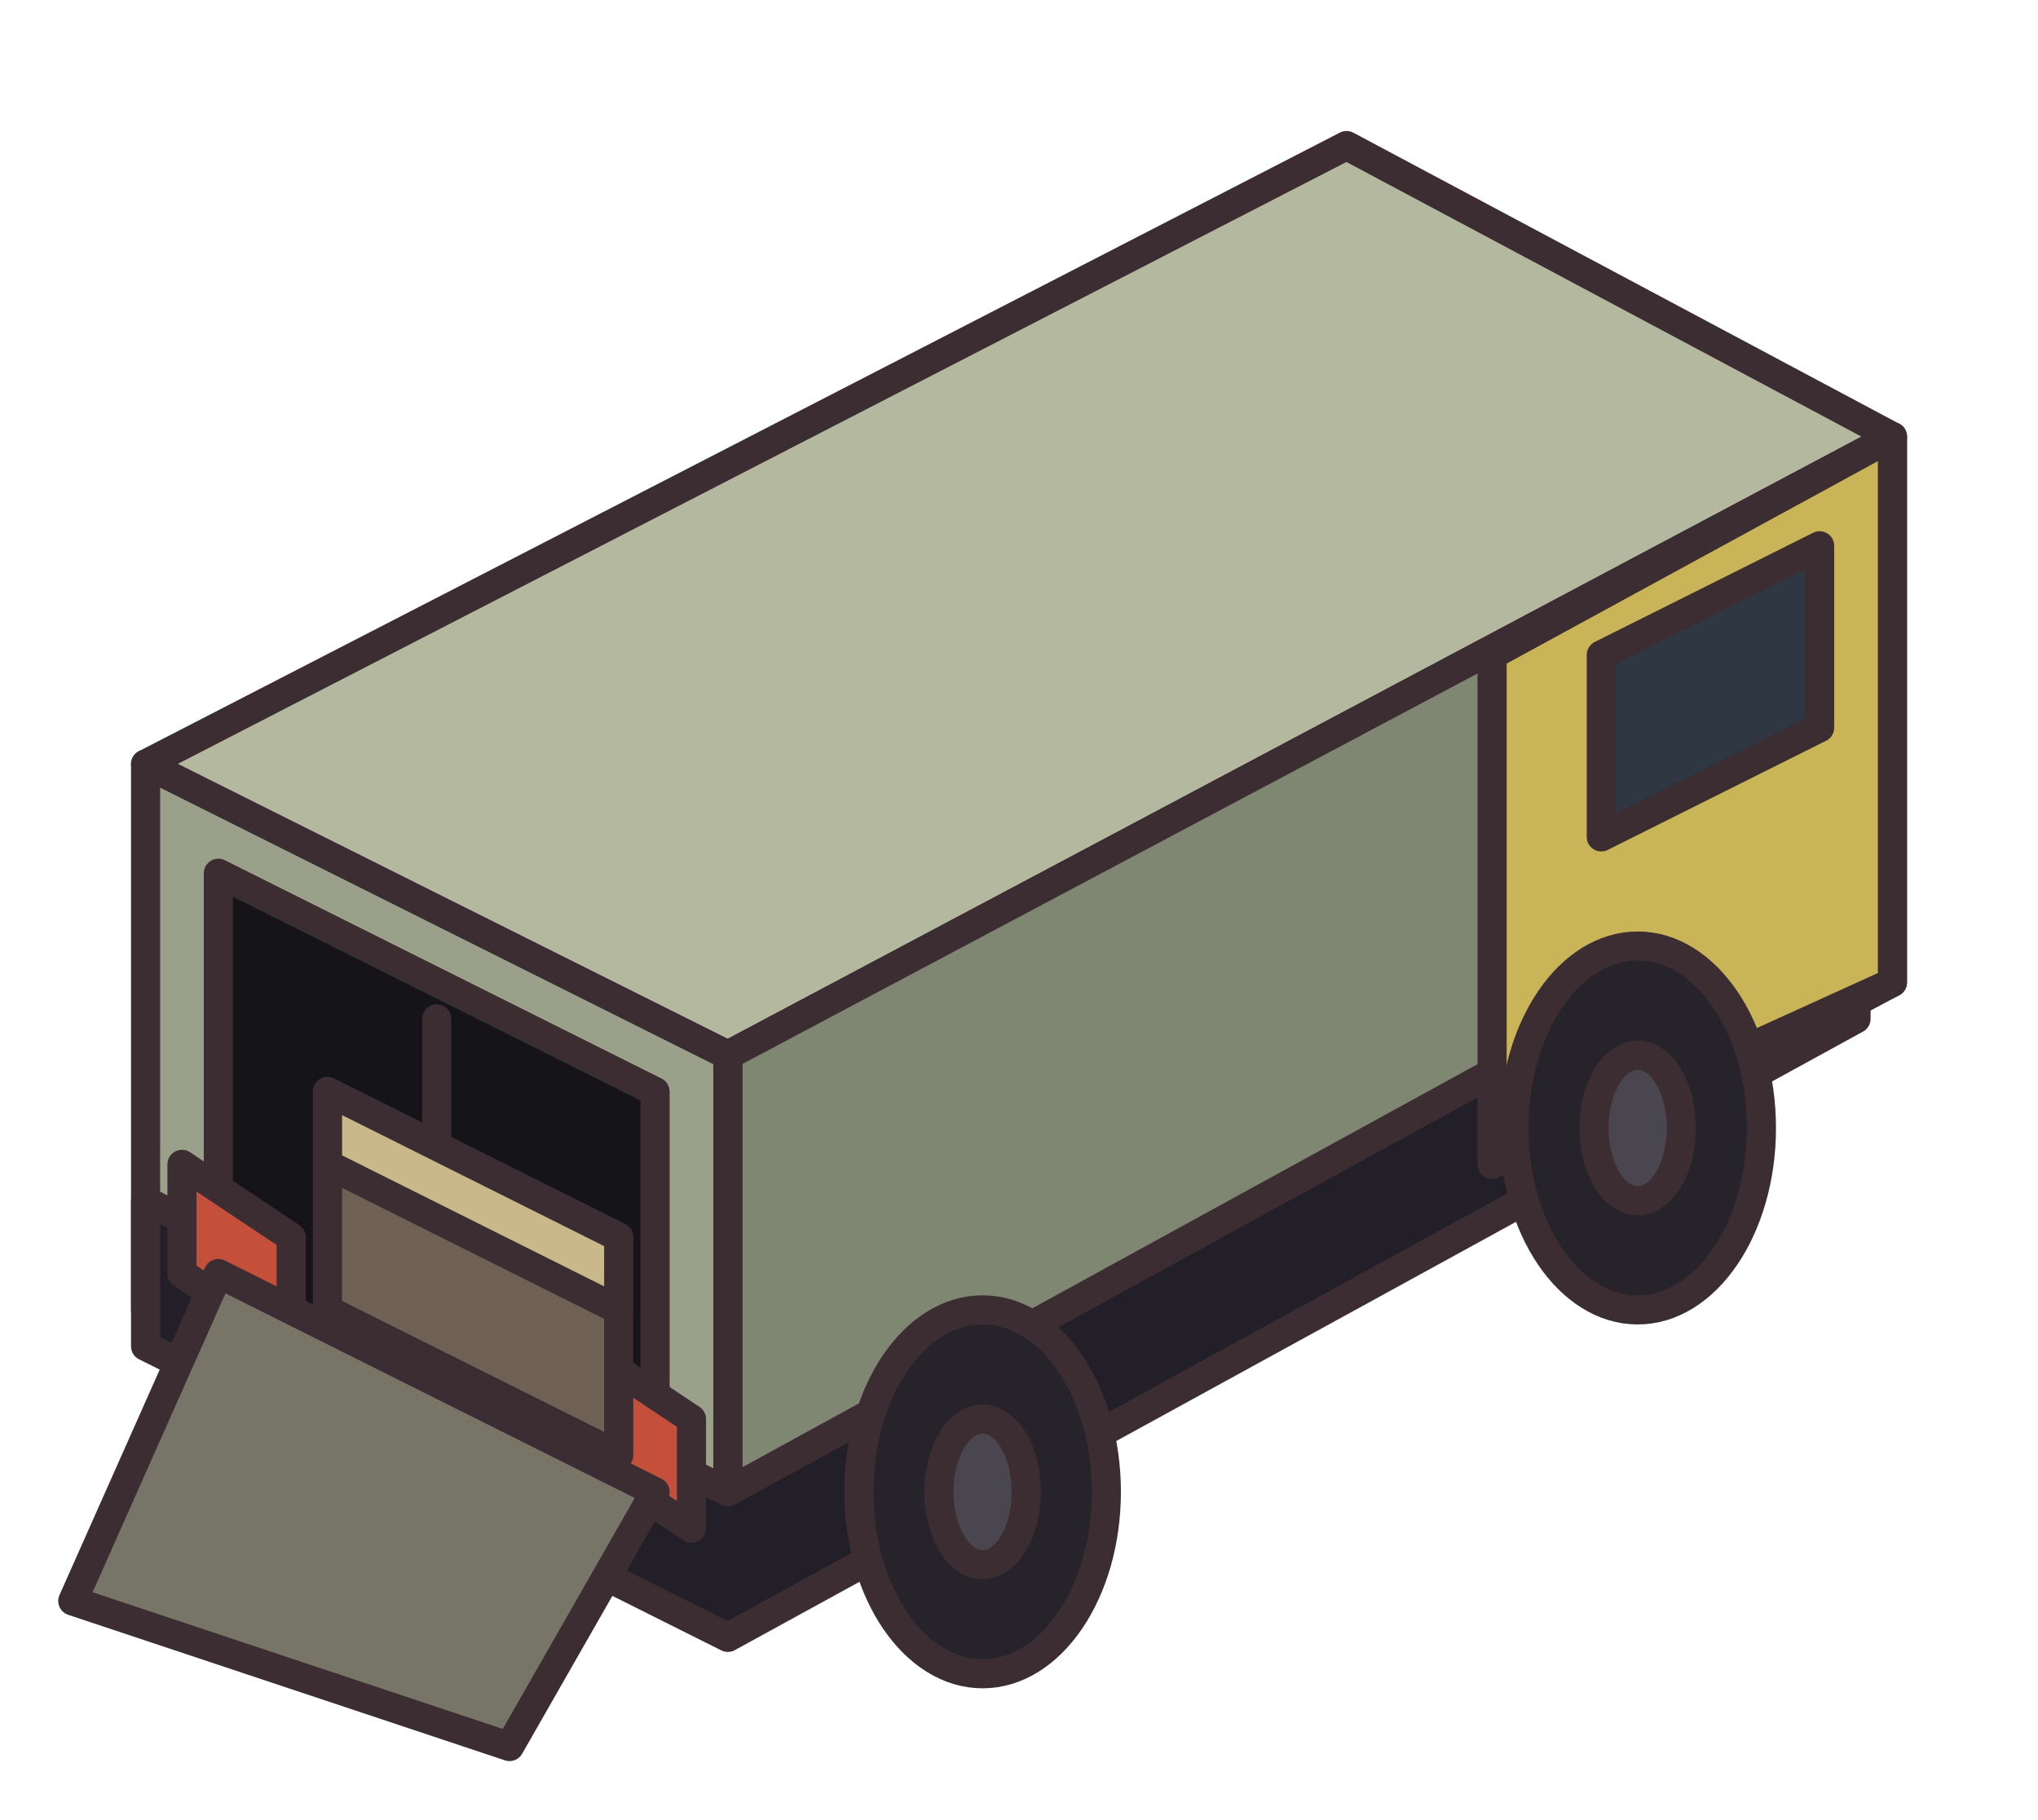
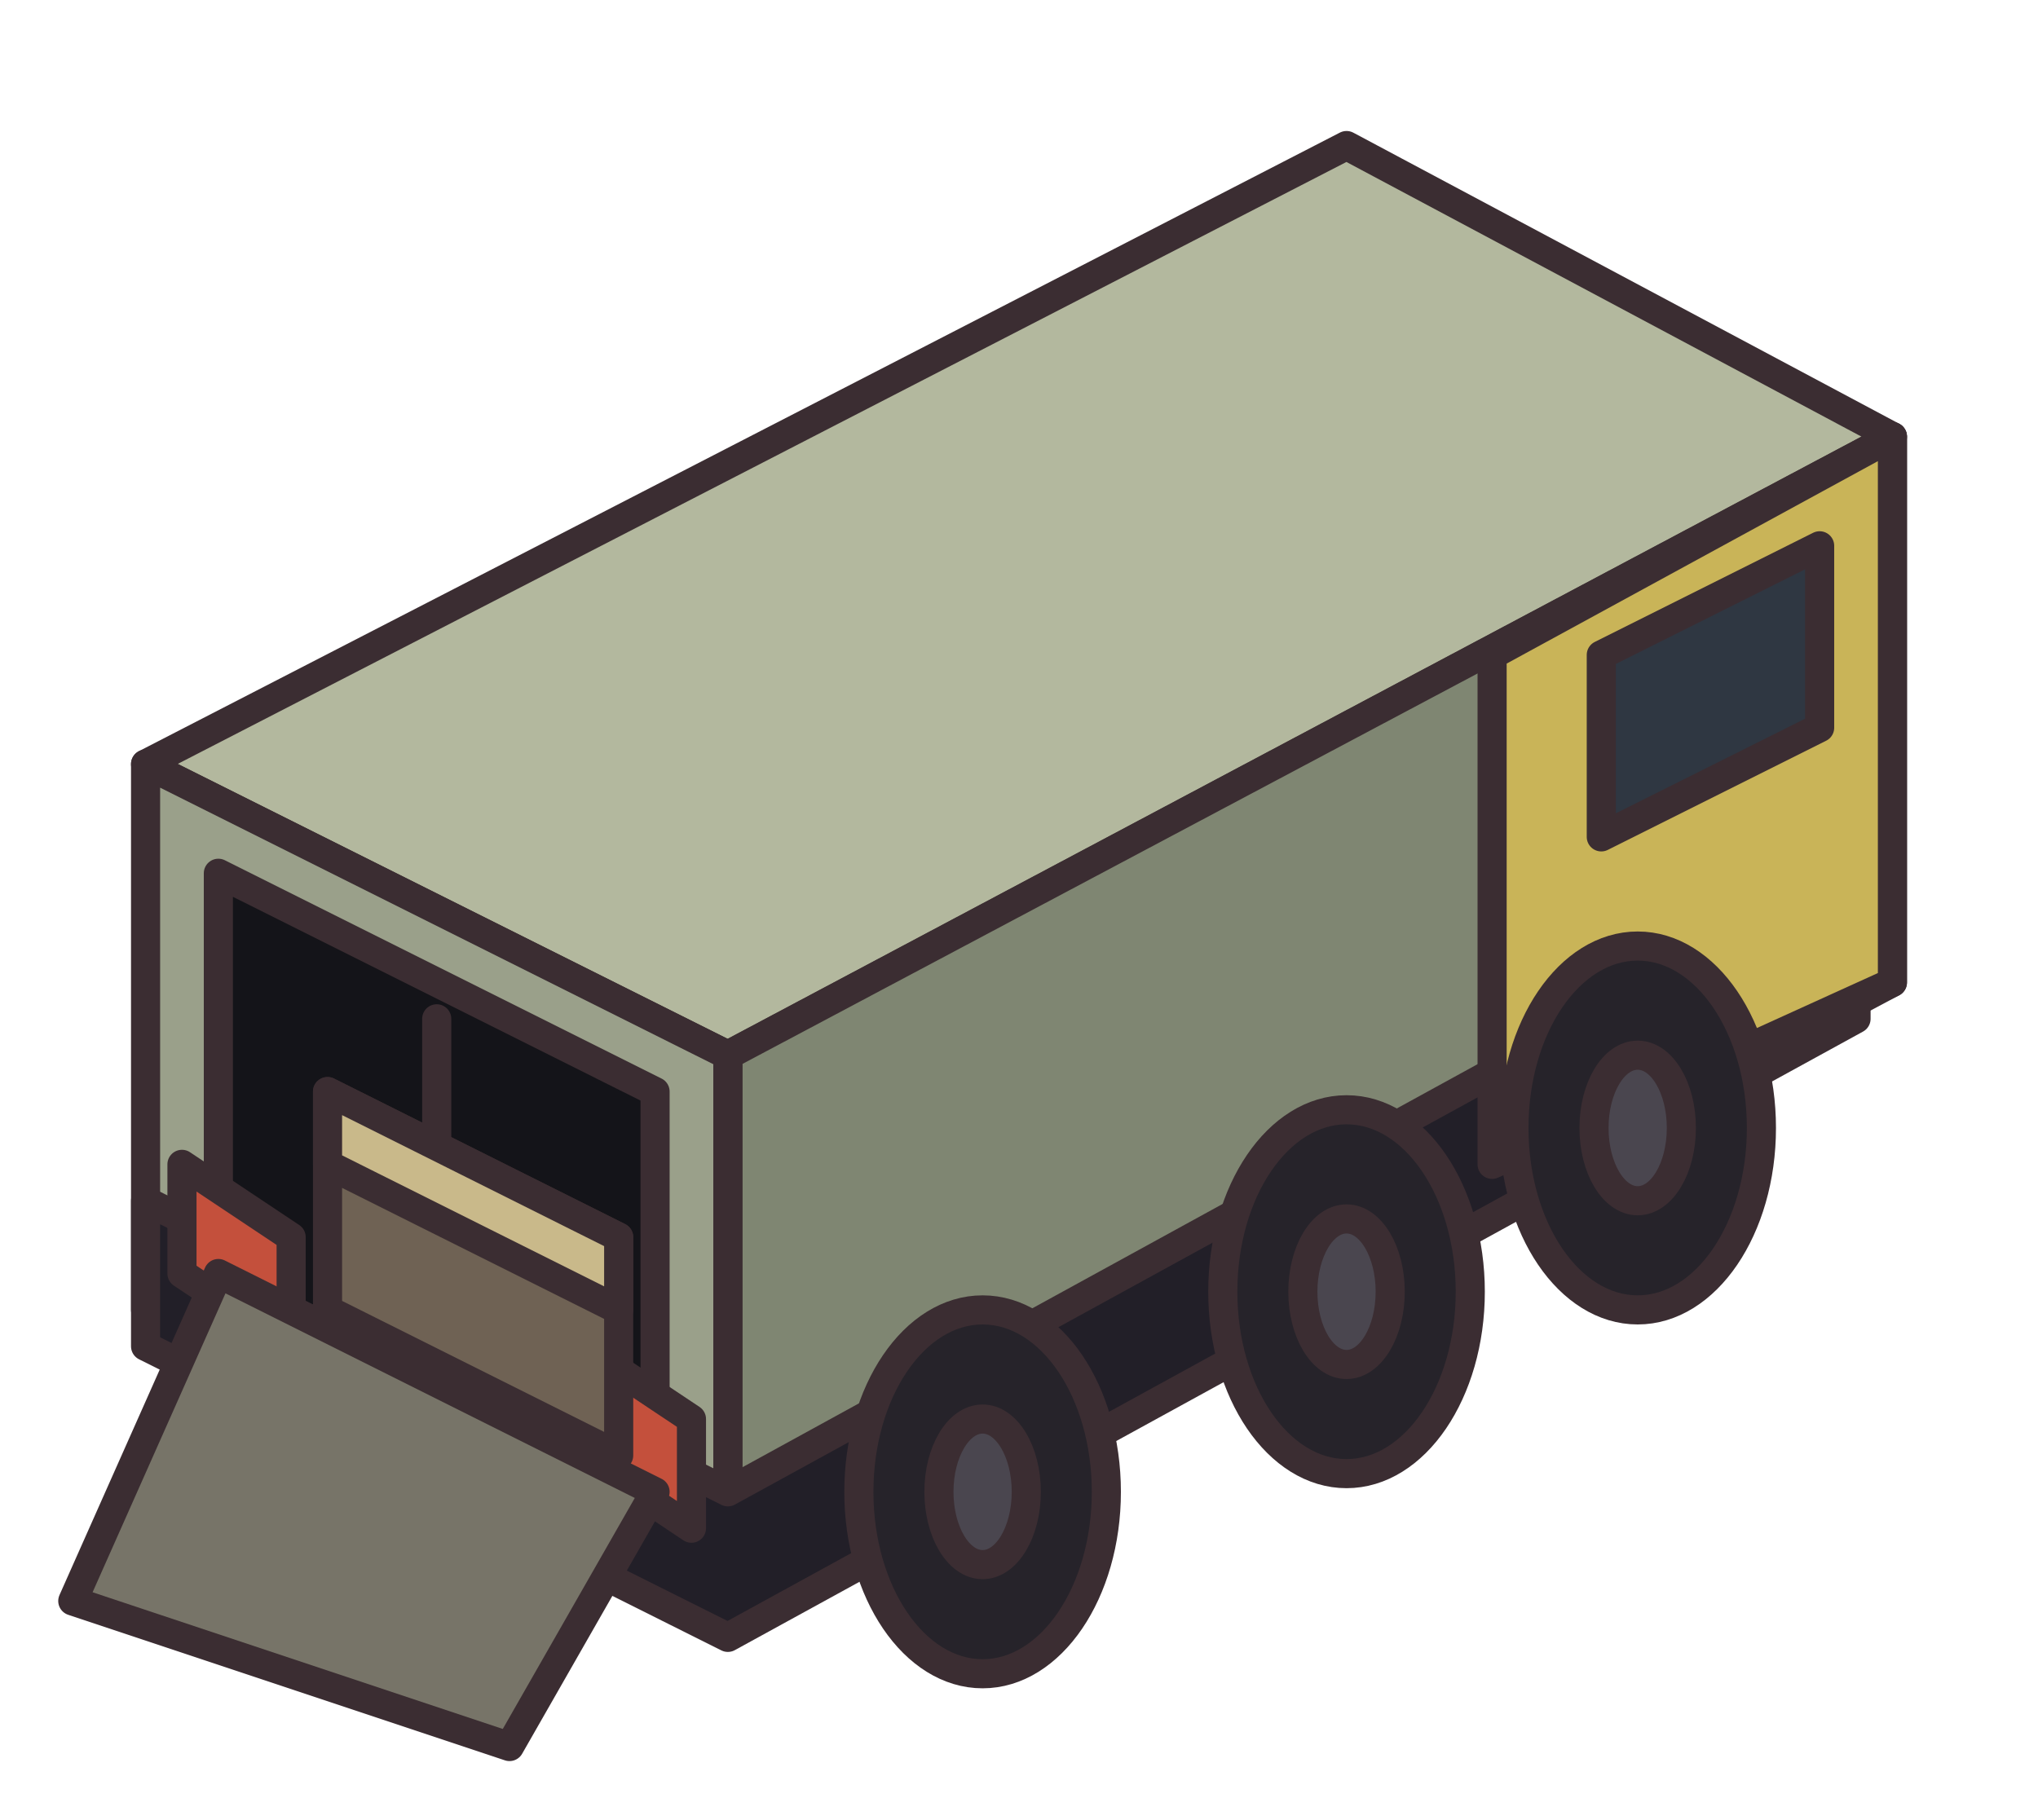
<svg xmlns="http://www.w3.org/2000/svg" width="56" height="50" viewBox="0 0 56 50" shape-rendering="geometricPrecision" stroke="#3b2d32" stroke-width="0.8" stroke-linejoin="round" stroke-linecap="round">
  <g transform="translate(56 0) scale(-1 1)">
    <path d="M4 12 L19 4 L52 21 L36 29 Z" fill="#b3b89e" />
    <path d="M4 12 L36 29 L36 44 L4 27 Z" fill="#7f8672" />
    <path d="M36 29 L52 21 L52 36 L36 44 Z" fill="#9aa08a" />
    <path d="M5 24 L36 41 L52 33 L52 37 L36 45 L5 28 Z" fill="#221f28" />
    <path d="M6 14 L13 18 L13 24 L6 20 Z" fill="#2f3742" />
    <path d="M38 30 L50 24 L50 35 L38 41 Z" fill="#141419" />
    <path d="M44 28 L44 38" fill="none" />
    <path d="M37 39 L40 37 L40 40 L37 42 Z M48 34 L51 32 L51 35 L48 37 Z" fill="#c4503c" />
    <path d="M4 12 L15 18 L15 32 L4 27 Z" fill="#c9b458" />
    <path d="M6 15 L12 18 L12 23 L6 20 Z" fill="#2f3742" />
    <path d="M39 34 L47 30 L47 36 L39 40 Z" fill="#6f6254" />
    <path d="M39 34 L47 30 L47 32 L39 36 Z" fill="#c9b98a" />
    <path d="M38 41 L50 35 L54 44 L42 48 Z" fill="#777468" />
    <ellipse cx="11" cy="31" rx="3.4" ry="5" fill="#26232a" />
+     <ellipse cx="19" cy="35.5" rx="3.4" ry="5" fill="#26232a" />
+     <ellipse cx="19" cy="35.5" rx="1.2" ry="2" fill="#4a464f" />
    <ellipse cx="29" cy="41" rx="3.4" ry="5" fill="#26232a" />
    <ellipse cx="11" cy="31" rx="1.2" ry="2" fill="#4a464f" />
    <ellipse cx="29" cy="41" rx="1.2" ry="2" fill="#4a464f" />
  </g>
</svg>
